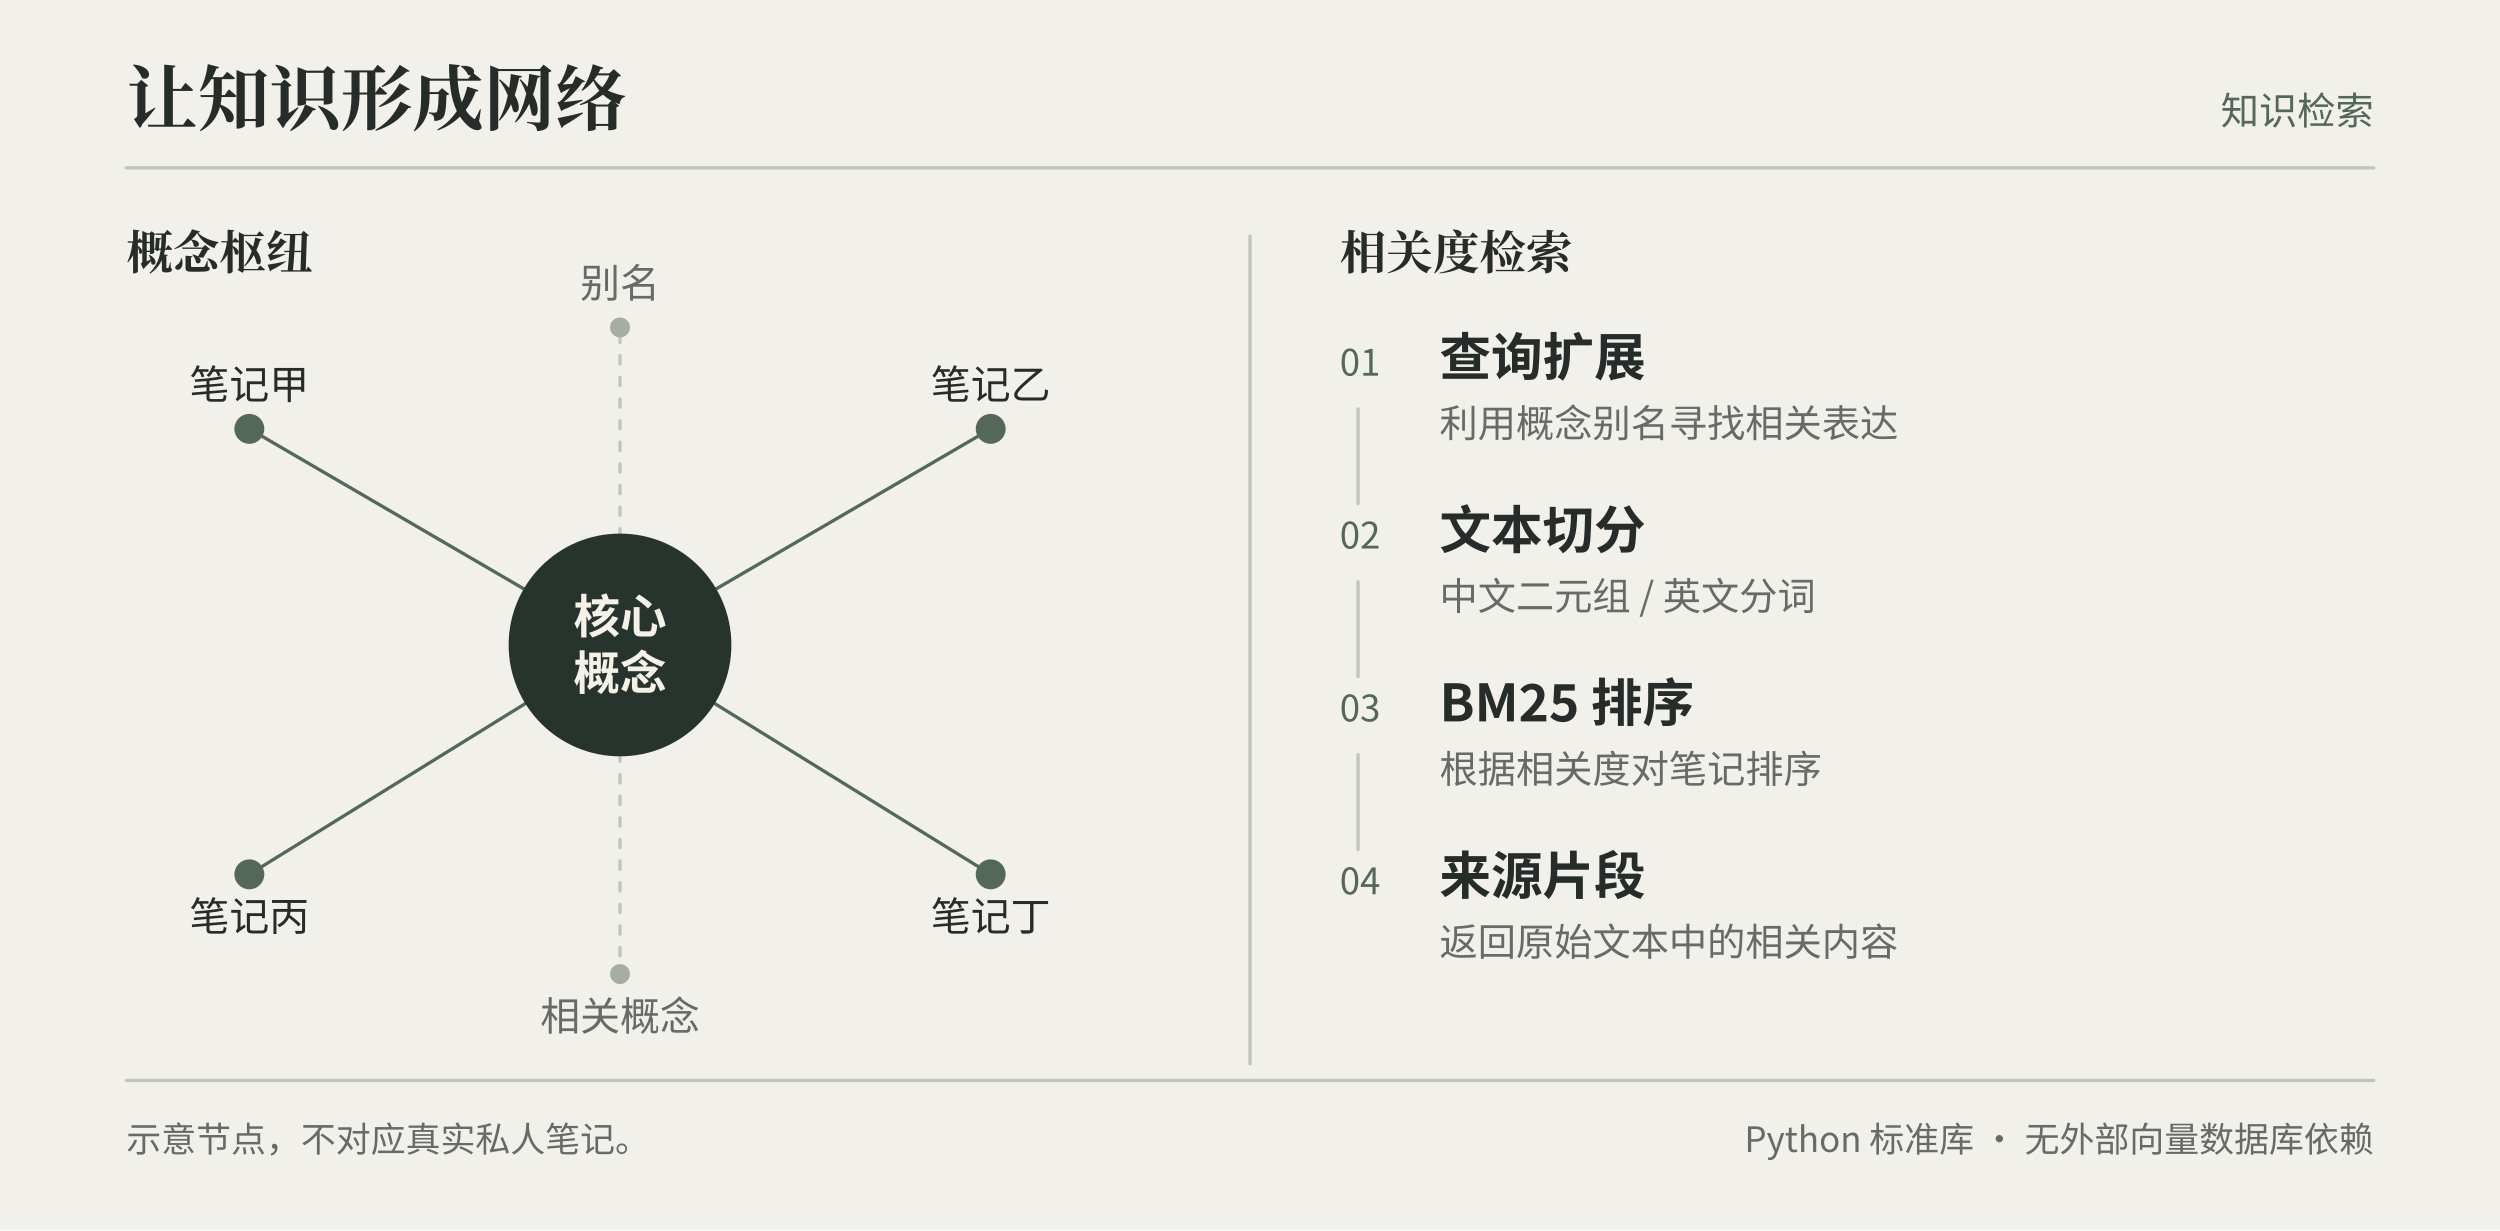
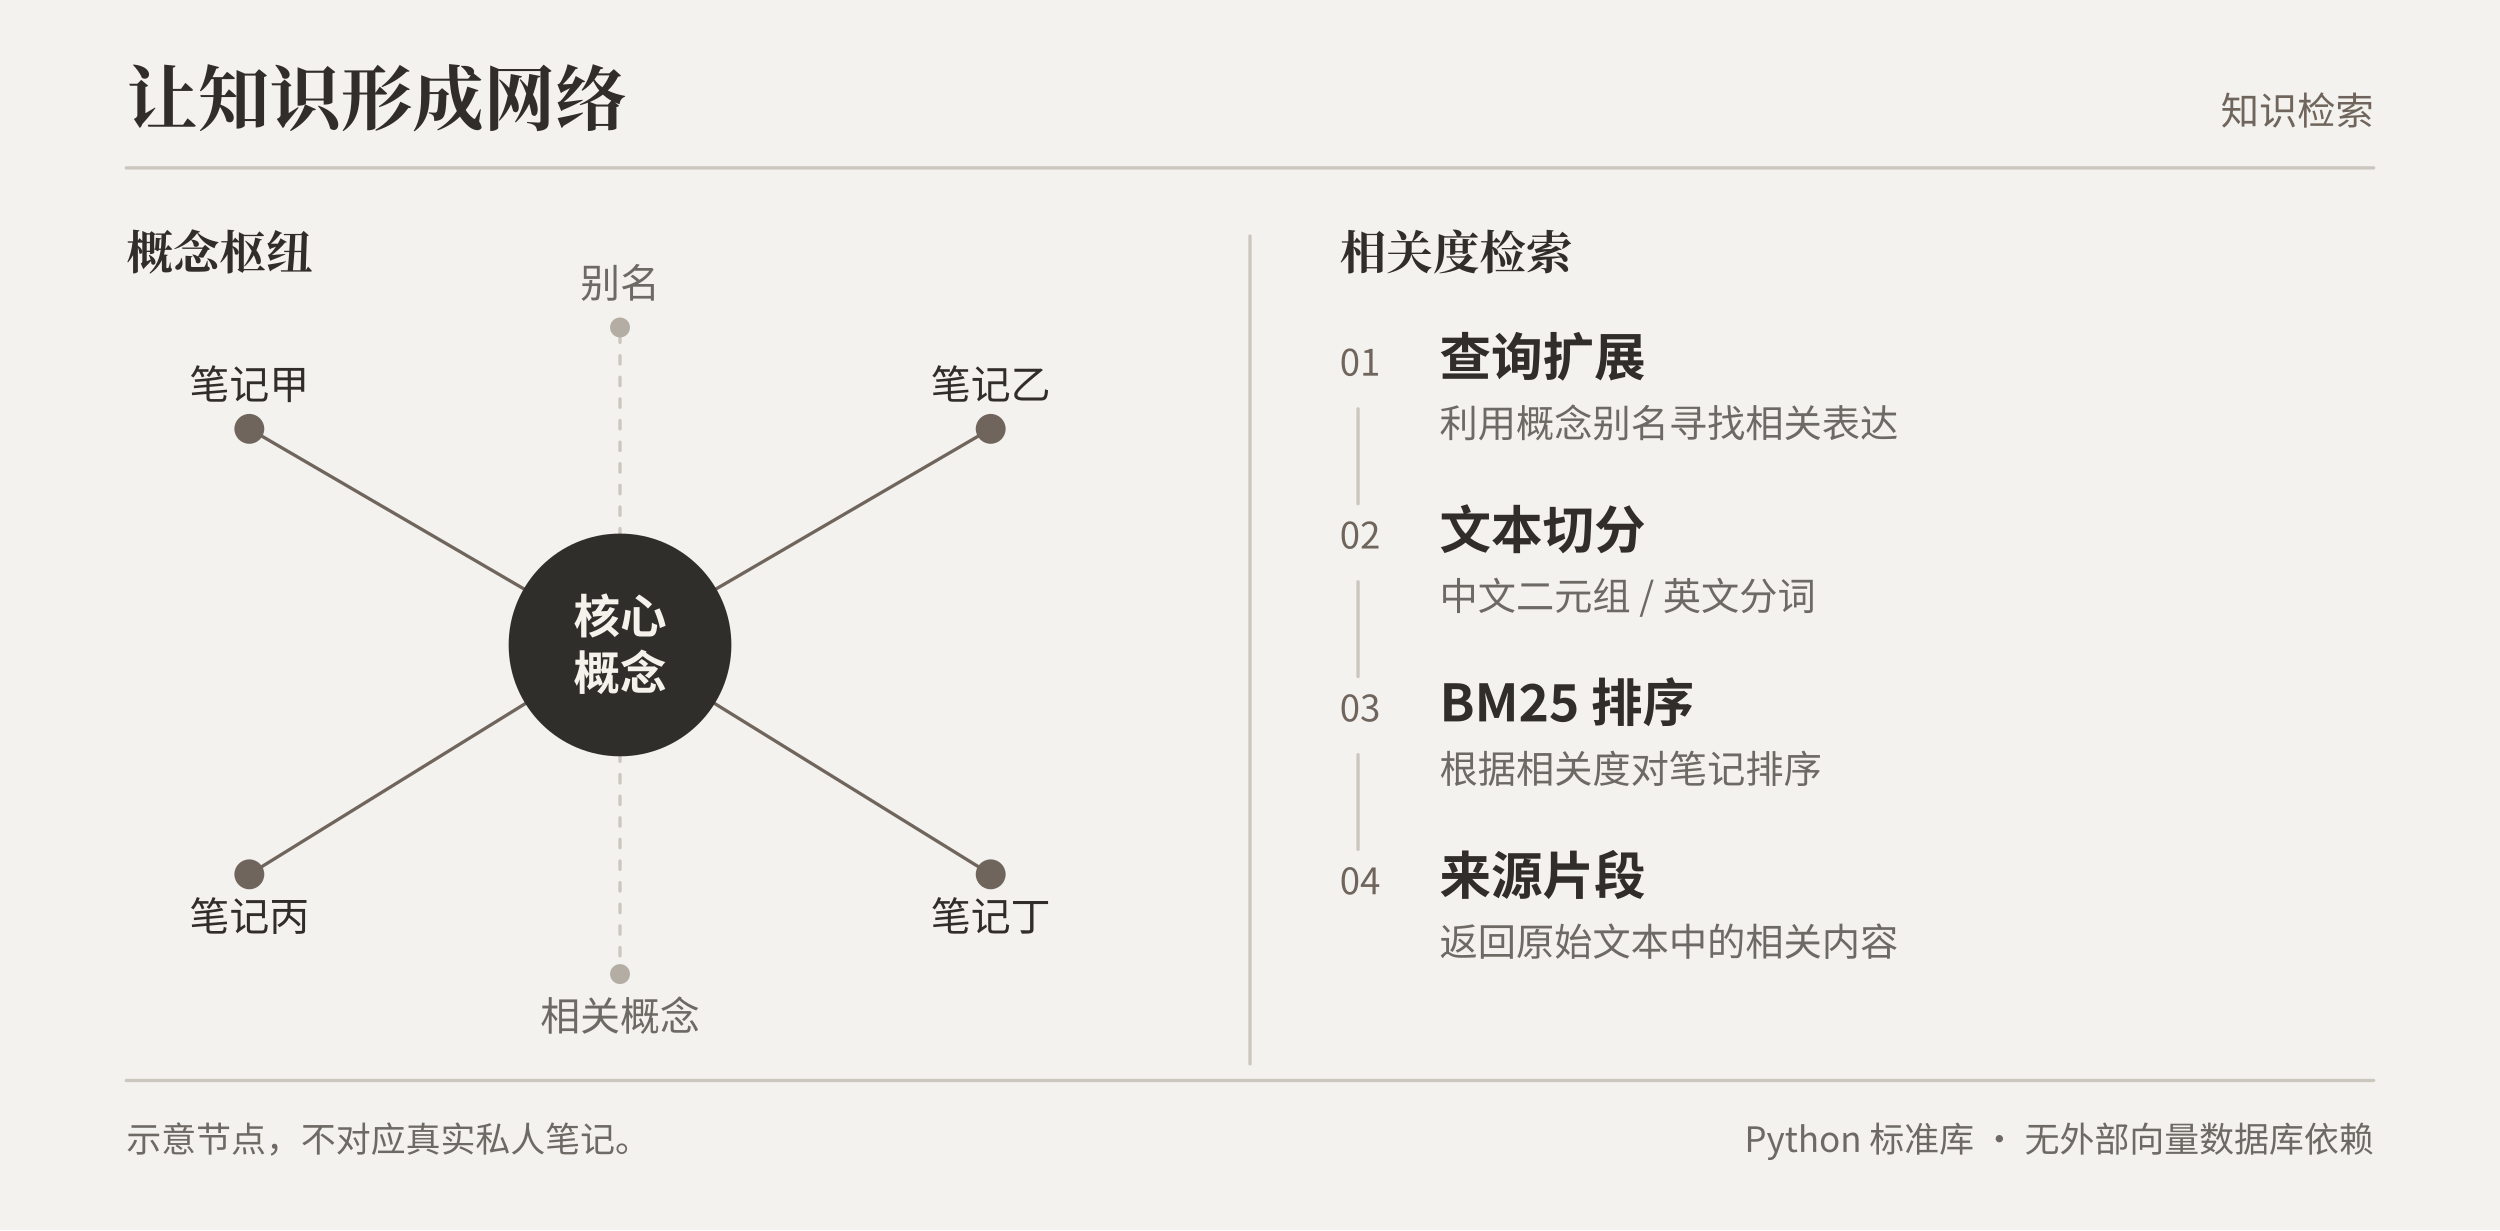
<svg xmlns="http://www.w3.org/2000/svg" width="1504" height="740" viewBox="0 0 1504 740" role="img" aria-labelledby="title desc" lang="zh-CN">
  <defs>
    <marker id="arrow" markerWidth="10" markerHeight="10" refX="8" refY="5" orient="auto">
-       <path d="M1 1L8 5L1 9" fill="none" stroke="#536858" stroke-width="1.2" />
+       <path d="M1 1L8 5L1 9" fill="none" stroke="#6f655c" stroke-width="1.2" />
    </marker>
  </defs>
-   <rect width="1504" height="740" fill="#f1f0eb" />
-   <text x="76" y="75" font-family="'Noto Serif CJK SC','Songti SC','STSong','SimSun',serif" font-size="43" fill="#262c29" font-weight="600">让知识形成网络</text>
-   <text x="1428" y="75" font-family="'Noto Sans CJK SC','PingFang SC','Microsoft YaHei',Arial,sans-serif" font-size="23" fill="#536858" text-anchor="end">知识检索</text>
-   <path d="M76 101H1428" fill="none" stroke="#c2c5bb" stroke-width="2" stroke-linecap="round" stroke-linejoin="round" />
-   <text x="76" y="162" font-family="'Noto Serif CJK SC','Songti SC','STSong','SimSun',serif" font-size="28" fill="#262c29" font-weight="600">概念枢纽</text>
-   <text x="806" y="162" font-family="'Noto Serif CJK SC','Songti SC','STSong','SimSun',serif" font-size="28" fill="#262c29" font-weight="600">相关度检索</text>
-   <path d="M752 142V640" fill="none" stroke="#c2c5bb" stroke-width="2" stroke-linecap="round" stroke-linejoin="round" />
-   <path d="M373 388L150 258" fill="none" stroke="#536858" stroke-width="2" stroke-linecap="round" stroke-linejoin="round" />
-   <circle cx="150" cy="258" r="9" fill="#536858" />
-   <text x="150" y="240" font-family="'Noto Sans CJK SC','PingFang SC','Microsoft YaHei',Arial,sans-serif" font-size="24" fill="#262c29" text-anchor="middle">笔记甲</text>
-   <path d="M373 388L596 258" fill="none" stroke="#536858" stroke-width="2" stroke-linecap="round" stroke-linejoin="round" />
-   <circle cx="596" cy="258" r="9" fill="#536858" />
-   <text x="596" y="240" font-family="'Noto Sans CJK SC','PingFang SC','Microsoft YaHei',Arial,sans-serif" font-size="24" fill="#262c29" text-anchor="middle">笔记乙</text>
-   <path d="M373 388L150 526" fill="none" stroke="#536858" stroke-width="2" stroke-linecap="round" stroke-linejoin="round" />
-   <circle cx="150" cy="526" r="9" fill="#536858" />
-   <text x="150" y="560" font-family="'Noto Sans CJK SC','PingFang SC','Microsoft YaHei',Arial,sans-serif" font-size="24" fill="#262c29" text-anchor="middle">笔记丙</text>
-   <path d="M373 388L596 526" fill="none" stroke="#536858" stroke-width="2" stroke-linecap="round" stroke-linejoin="round" />
-   <circle cx="596" cy="526" r="9" fill="#536858" />
-   <text x="596" y="560" font-family="'Noto Sans CJK SC','PingFang SC','Microsoft YaHei',Arial,sans-serif" font-size="24" fill="#262c29" text-anchor="middle">笔记丁</text>
-   <path d="M373 388L373 197" fill="none" stroke="#c2c5bb" stroke-width="2" stroke-linecap="round" stroke-linejoin="round" stroke-dasharray="5 8" />
-   <circle cx="373" cy="197" r="6" fill="#a5aea0" />
-   <text x="373" y="179" font-family="'Noto Sans CJK SC','PingFang SC','Microsoft YaHei',Arial,sans-serif" font-size="24" fill="#666c65" text-anchor="middle">别名</text>
-   <path d="M373 388L373 586" fill="none" stroke="#c2c5bb" stroke-width="2" stroke-linecap="round" stroke-linejoin="round" stroke-dasharray="5 8" />
-   <circle cx="373" cy="586" r="6" fill="#a5aea0" />
-   <text x="373" y="620" font-family="'Noto Sans CJK SC','PingFang SC','Microsoft YaHei',Arial,sans-serif" font-size="24" fill="#666c65" text-anchor="middle">相关概念</text>
-   <circle cx="373" cy="388" r="67" fill="#27342e" />
-   <text x="373" y="381" font-family="'Noto Sans CJK SC','PingFang SC','Microsoft YaHei',Arial,sans-serif" font-size="28" fill="#f4f1e7" text-anchor="middle" font-weight="600">核心</text>
-   <text x="373" y="415" font-family="'Noto Sans CJK SC','PingFang SC','Microsoft YaHei',Arial,sans-serif" font-size="28" fill="#f4f1e7" text-anchor="middle" font-weight="600">概念</text>
-   <text x="806" y="226" font-family="'Noto Sans CJK SC','PingFang SC','Microsoft YaHei',Arial,sans-serif" font-size="22" fill="#536858">01</text>
-   <text x="866" y="226" font-family="'Noto Sans CJK SC','PingFang SC','Microsoft YaHei',Arial,sans-serif" font-size="31" fill="#262c29" font-weight="600">查询扩展</text>
-   <text x="866" y="263" font-family="'Noto Sans CJK SC','PingFang SC','Microsoft YaHei',Arial,sans-serif" font-size="23" fill="#666c65">利用概念别名寻找相关表达</text>
-   <path d="M817 246V303" fill="none" stroke="#c2c5bb" stroke-width="2" stroke-linecap="round" stroke-linejoin="round" />
-   <text x="806" y="330" font-family="'Noto Sans CJK SC','PingFang SC','Microsoft YaHei',Arial,sans-serif" font-size="22" fill="#536858">02</text>
-   <text x="866" y="330" font-family="'Noto Sans CJK SC','PingFang SC','Microsoft YaHei',Arial,sans-serif" font-size="31" fill="#262c29" font-weight="600">文本切分</text>
-   <text x="866" y="367" font-family="'Noto Sans CJK SC','PingFang SC','Microsoft YaHei',Arial,sans-serif" font-size="23" fill="#666c65">中文二元组 / 英文分词</text>
-   <path d="M817 350V407" fill="none" stroke="#c2c5bb" stroke-width="2" stroke-linecap="round" stroke-linejoin="round" />
-   <text x="806" y="434" font-family="'Noto Sans CJK SC','PingFang SC','Microsoft YaHei',Arial,sans-serif" font-size="22" fill="#536858">03</text>
-   <text x="866" y="434" font-family="'Noto Sans CJK SC','PingFang SC','Microsoft YaHei',Arial,sans-serif" font-size="31" fill="#262c29" font-weight="600">BM25 排序</text>
-   <text x="866" y="471" font-family="'Noto Sans CJK SC','PingFang SC','Microsoft YaHei',Arial,sans-serif" font-size="23" fill="#666c65">根据相关度对笔记排序</text>
-   <path d="M817 454V511" fill="none" stroke="#c2c5bb" stroke-width="2" stroke-linecap="round" stroke-linejoin="round" />
-   <text x="806" y="538" font-family="'Noto Sans CJK SC','PingFang SC','Microsoft YaHei',Arial,sans-serif" font-size="22" fill="#536858">04</text>
-   <text x="866" y="538" font-family="'Noto Sans CJK SC','PingFang SC','Microsoft YaHei',Arial,sans-serif" font-size="31" fill="#262c29" font-weight="600">来源片段</text>
-   <text x="866" y="575" font-family="'Noto Sans CJK SC','PingFang SC','Microsoft YaHei',Arial,sans-serif" font-size="23" fill="#666c65">返回原始文本中的相关内容</text>
-   <path d="M76 650H1428" fill="none" stroke="#c2c5bb" stroke-width="2" stroke-linecap="round" stroke-linejoin="round" />
-   <text x="76" y="693" font-family="'Noto Sans CJK SC','PingFang SC','Microsoft YaHei',Arial,sans-serif" font-size="21" fill="#666c65">示意节点，不对应真实私人笔记。</text>
-   <text x="1428" y="693" font-family="'Noto Sans CJK SC','PingFang SC','Microsoft YaHei',Arial,sans-serif" font-size="21" fill="#666c65" text-anchor="end">Python 标准库 · 无外部向量数据库依赖</text>
+   <rect width="1504" height="740" fill="#f4f2ee" />
+   <text x="76" y="75" font-family="'Noto Serif CJK SC','Songti SC','STSong','SimSun',serif" font-size="43" fill="#302d2a" font-weight="600">让知识形成网络</text>
+   <text x="1428" y="75" font-family="'Noto Sans CJK SC','PingFang SC','Microsoft YaHei',Arial,sans-serif" font-size="23" fill="#6f655c" text-anchor="end">知识检索</text>
+   <path d="M76 101H1428" fill="none" stroke="#cbc6be" stroke-width="2" stroke-linecap="round" stroke-linejoin="round" />
+   <text x="76" y="162" font-family="'Noto Serif CJK SC','Songti SC','STSong','SimSun',serif" font-size="28" fill="#302d2a" font-weight="600">概念枢纽</text>
+   <text x="806" y="162" font-family="'Noto Serif CJK SC','Songti SC','STSong','SimSun',serif" font-size="28" fill="#302d2a" font-weight="600">相关度检索</text>
+   <path d="M752 142V640" fill="none" stroke="#cbc6be" stroke-width="2" stroke-linecap="round" stroke-linejoin="round" />
+   <path d="M373 388L150 258" fill="none" stroke="#6f655c" stroke-width="2" stroke-linecap="round" stroke-linejoin="round" />
+   <circle cx="150" cy="258" r="9" fill="#6f655c" />
+   <text x="150" y="240" font-family="'Noto Sans CJK SC','PingFang SC','Microsoft YaHei',Arial,sans-serif" font-size="24" fill="#302d2a" text-anchor="middle">笔记甲</text>
+   <path d="M373 388L596 258" fill="none" stroke="#6f655c" stroke-width="2" stroke-linecap="round" stroke-linejoin="round" />
+   <circle cx="596" cy="258" r="9" fill="#6f655c" />
+   <text x="596" y="240" font-family="'Noto Sans CJK SC','PingFang SC','Microsoft YaHei',Arial,sans-serif" font-size="24" fill="#302d2a" text-anchor="middle">笔记乙</text>
+   <path d="M373 388L150 526" fill="none" stroke="#6f655c" stroke-width="2" stroke-linecap="round" stroke-linejoin="round" />
+   <circle cx="150" cy="526" r="9" fill="#6f655c" />
+   <text x="150" y="560" font-family="'Noto Sans CJK SC','PingFang SC','Microsoft YaHei',Arial,sans-serif" font-size="24" fill="#302d2a" text-anchor="middle">笔记丙</text>
+   <path d="M373 388L596 526" fill="none" stroke="#6f655c" stroke-width="2" stroke-linecap="round" stroke-linejoin="round" />
+   <circle cx="596" cy="526" r="9" fill="#6f655c" />
+   <text x="596" y="560" font-family="'Noto Sans CJK SC','PingFang SC','Microsoft YaHei',Arial,sans-serif" font-size="24" fill="#302d2a" text-anchor="middle">笔记丁</text>
+   <path d="M373 388L373 197" fill="none" stroke="#cbc6be" stroke-width="2" stroke-linecap="round" stroke-linejoin="round" stroke-dasharray="5 8" />
+   <circle cx="373" cy="197" r="6" fill="#b4ada3" />
+   <text x="373" y="179" font-family="'Noto Sans CJK SC','PingFang SC','Microsoft YaHei',Arial,sans-serif" font-size="24" fill="#6d6964" text-anchor="middle">别名</text>
+   <path d="M373 388L373 586" fill="none" stroke="#cbc6be" stroke-width="2" stroke-linecap="round" stroke-linejoin="round" stroke-dasharray="5 8" />
+   <circle cx="373" cy="586" r="6" fill="#b4ada3" />
+   <text x="373" y="620" font-family="'Noto Sans CJK SC','PingFang SC','Microsoft YaHei',Arial,sans-serif" font-size="24" fill="#6d6964" text-anchor="middle">相关概念</text>
+   <circle cx="373" cy="388" r="67" fill="#302e2b" />
+   <text x="373" y="381" font-family="'Noto Sans CJK SC','PingFang SC','Microsoft YaHei',Arial,sans-serif" font-size="28" fill="#f5f2ec" text-anchor="middle" font-weight="600">核心</text>
+   <text x="373" y="415" font-family="'Noto Sans CJK SC','PingFang SC','Microsoft YaHei',Arial,sans-serif" font-size="28" fill="#f5f2ec" text-anchor="middle" font-weight="600">概念</text>
+   <text x="806" y="226" font-family="'Noto Sans CJK SC','PingFang SC','Microsoft YaHei',Arial,sans-serif" font-size="22" fill="#6f655c">01</text>
+   <text x="866" y="226" font-family="'Noto Sans CJK SC','PingFang SC','Microsoft YaHei',Arial,sans-serif" font-size="31" fill="#302d2a" font-weight="600">查询扩展</text>
+   <text x="866" y="263" font-family="'Noto Sans CJK SC','PingFang SC','Microsoft YaHei',Arial,sans-serif" font-size="23" fill="#6d6964">利用概念别名寻找相关表达</text>
+   <path d="M817 246V303" fill="none" stroke="#cbc6be" stroke-width="2" stroke-linecap="round" stroke-linejoin="round" />
+   <text x="806" y="330" font-family="'Noto Sans CJK SC','PingFang SC','Microsoft YaHei',Arial,sans-serif" font-size="22" fill="#6f655c">02</text>
+   <text x="866" y="330" font-family="'Noto Sans CJK SC','PingFang SC','Microsoft YaHei',Arial,sans-serif" font-size="31" fill="#302d2a" font-weight="600">文本切分</text>
+   <text x="866" y="367" font-family="'Noto Sans CJK SC','PingFang SC','Microsoft YaHei',Arial,sans-serif" font-size="23" fill="#6d6964">中文二元组 / 英文分词</text>
+   <path d="M817 350V407" fill="none" stroke="#cbc6be" stroke-width="2" stroke-linecap="round" stroke-linejoin="round" />
+   <text x="806" y="434" font-family="'Noto Sans CJK SC','PingFang SC','Microsoft YaHei',Arial,sans-serif" font-size="22" fill="#6f655c">03</text>
+   <text x="866" y="434" font-family="'Noto Sans CJK SC','PingFang SC','Microsoft YaHei',Arial,sans-serif" font-size="31" fill="#302d2a" font-weight="600">BM25 排序</text>
+   <text x="866" y="471" font-family="'Noto Sans CJK SC','PingFang SC','Microsoft YaHei',Arial,sans-serif" font-size="23" fill="#6d6964">根据相关度对笔记排序</text>
+   <path d="M817 454V511" fill="none" stroke="#cbc6be" stroke-width="2" stroke-linecap="round" stroke-linejoin="round" />
+   <text x="806" y="538" font-family="'Noto Sans CJK SC','PingFang SC','Microsoft YaHei',Arial,sans-serif" font-size="22" fill="#6f655c">04</text>
+   <text x="866" y="538" font-family="'Noto Sans CJK SC','PingFang SC','Microsoft YaHei',Arial,sans-serif" font-size="31" fill="#302d2a" font-weight="600">来源片段</text>
+   <text x="866" y="575" font-family="'Noto Sans CJK SC','PingFang SC','Microsoft YaHei',Arial,sans-serif" font-size="23" fill="#6d6964">返回原始文本中的相关内容</text>
+   <path d="M76 650H1428" fill="none" stroke="#cbc6be" stroke-width="2" stroke-linecap="round" stroke-linejoin="round" />
+   <text x="76" y="693" font-family="'Noto Sans CJK SC','PingFang SC','Microsoft YaHei',Arial,sans-serif" font-size="21" fill="#6d6964">示意节点，不对应真实私人笔记。</text>
+   <text x="1428" y="693" font-family="'Noto Sans CJK SC','PingFang SC','Microsoft YaHei',Arial,sans-serif" font-size="21" fill="#6d6964" text-anchor="end">Python 标准库 · 无外部向量数据库依赖</text>
</svg>
